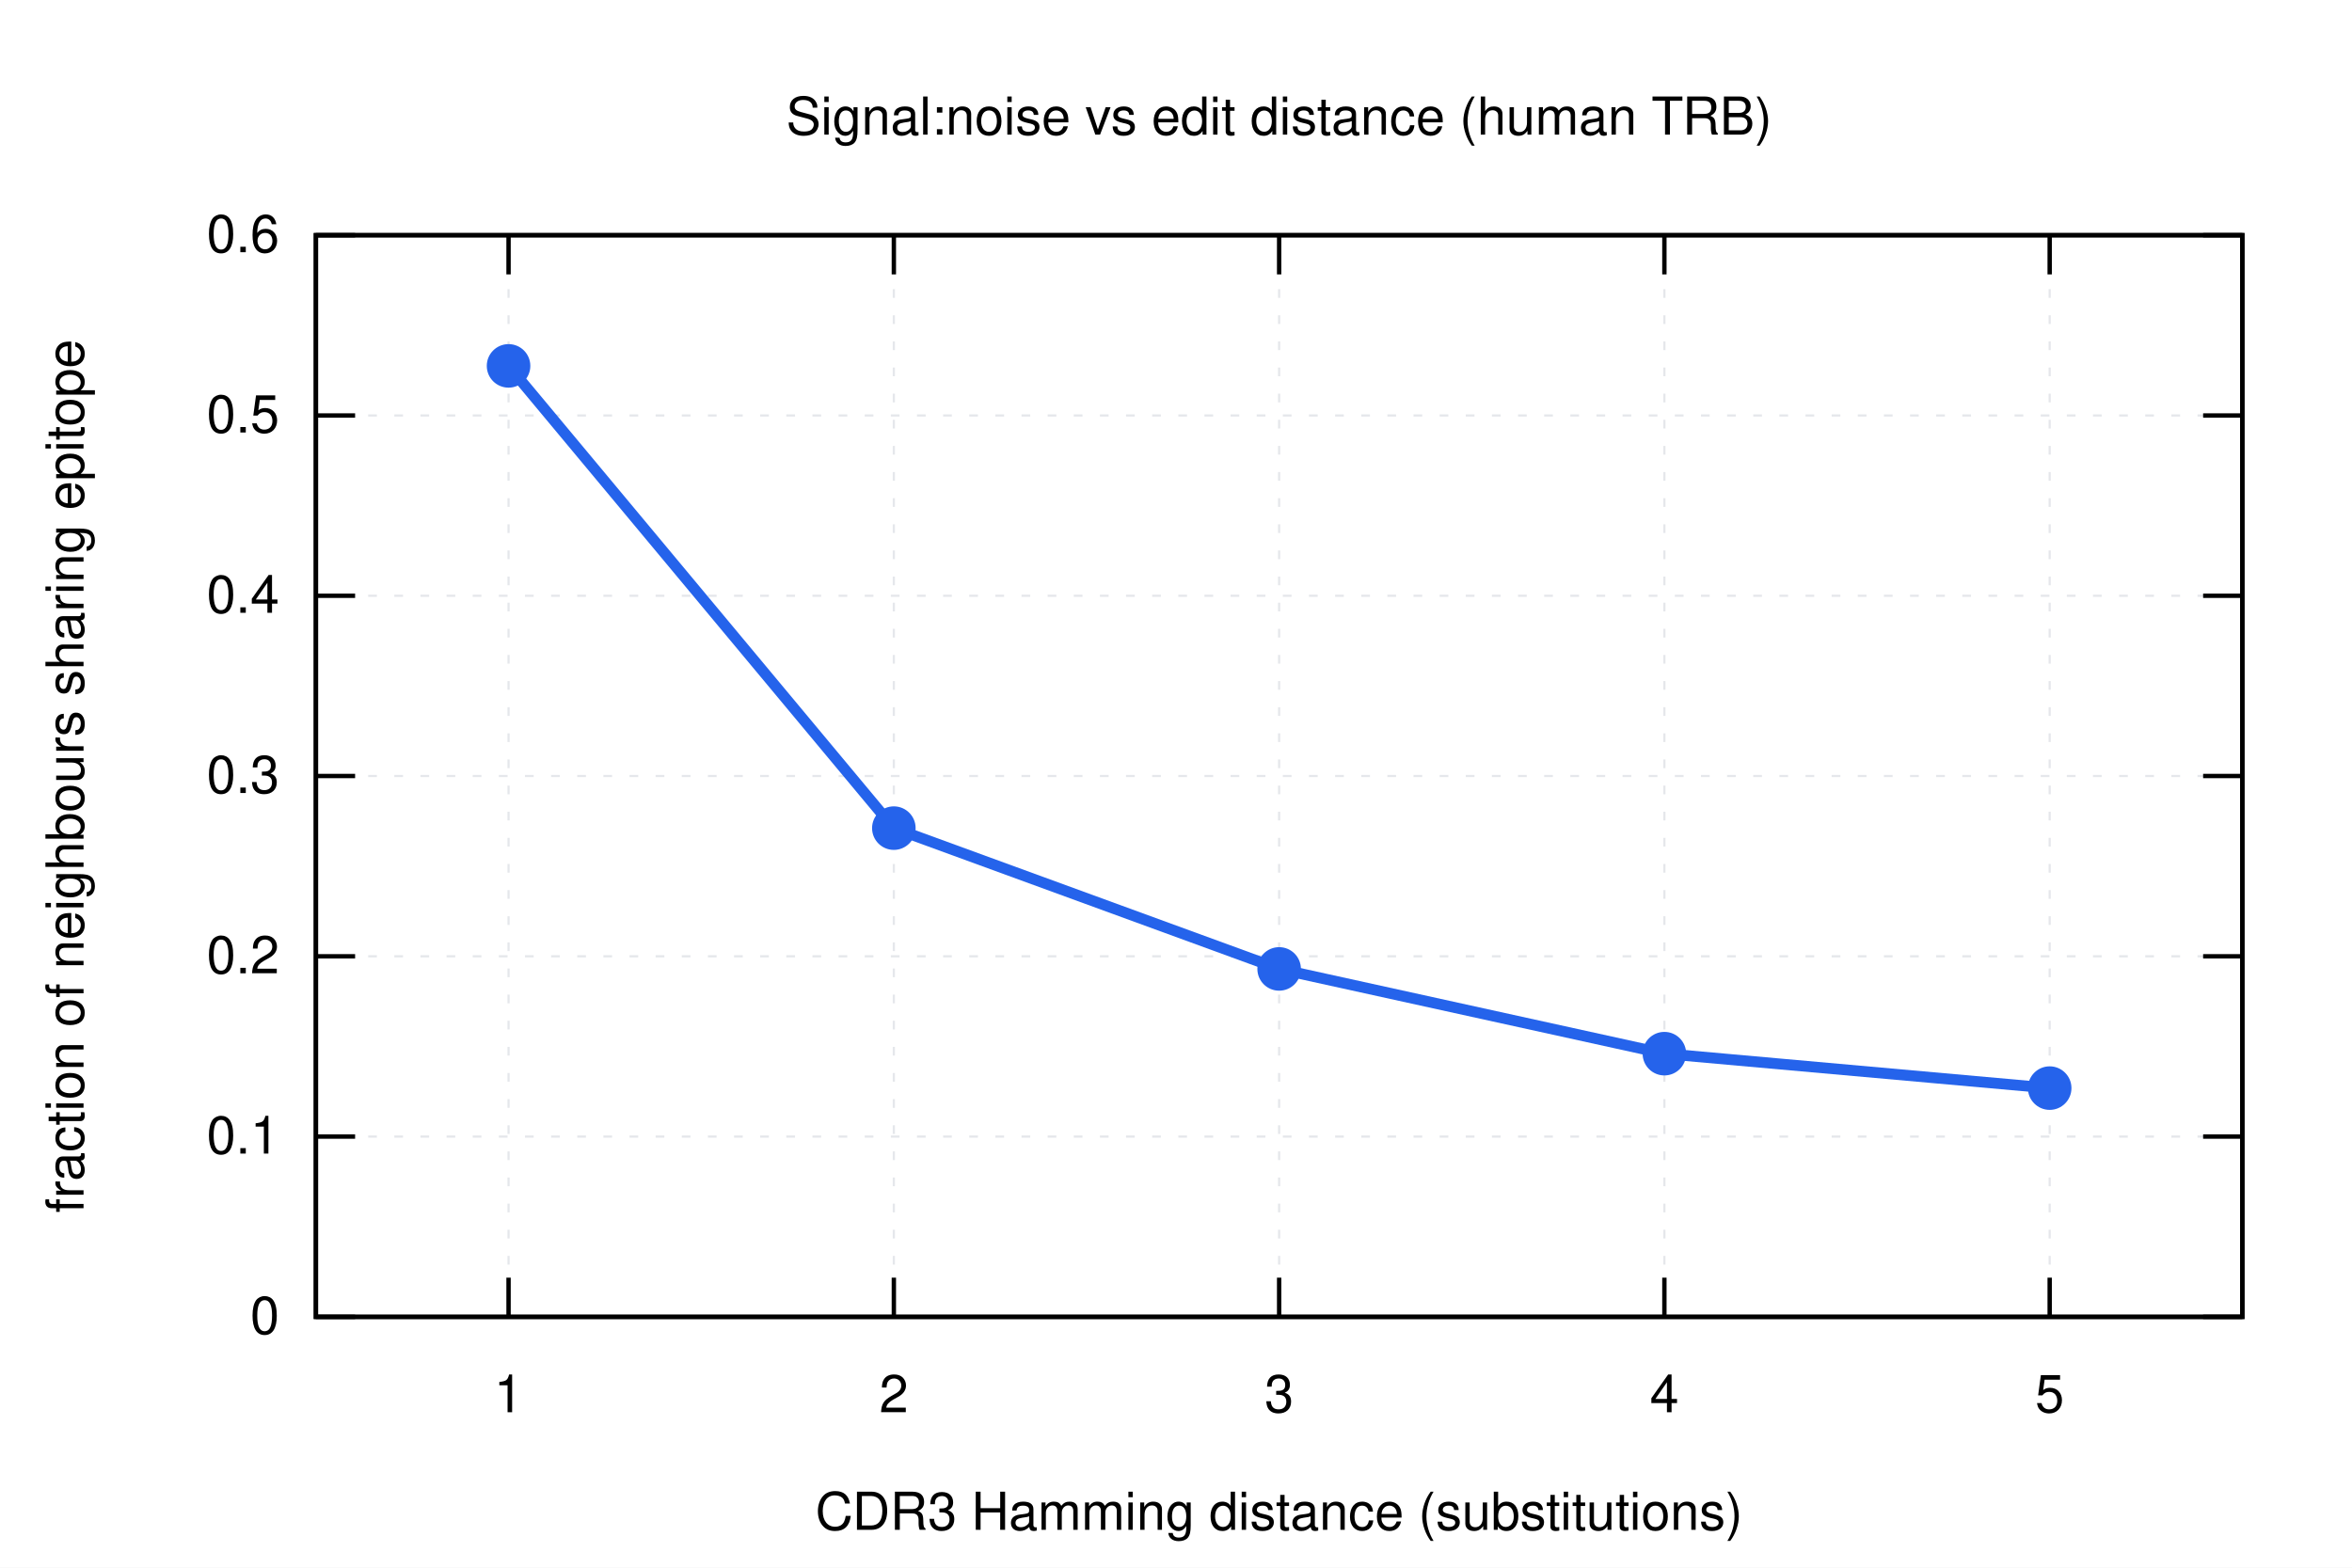
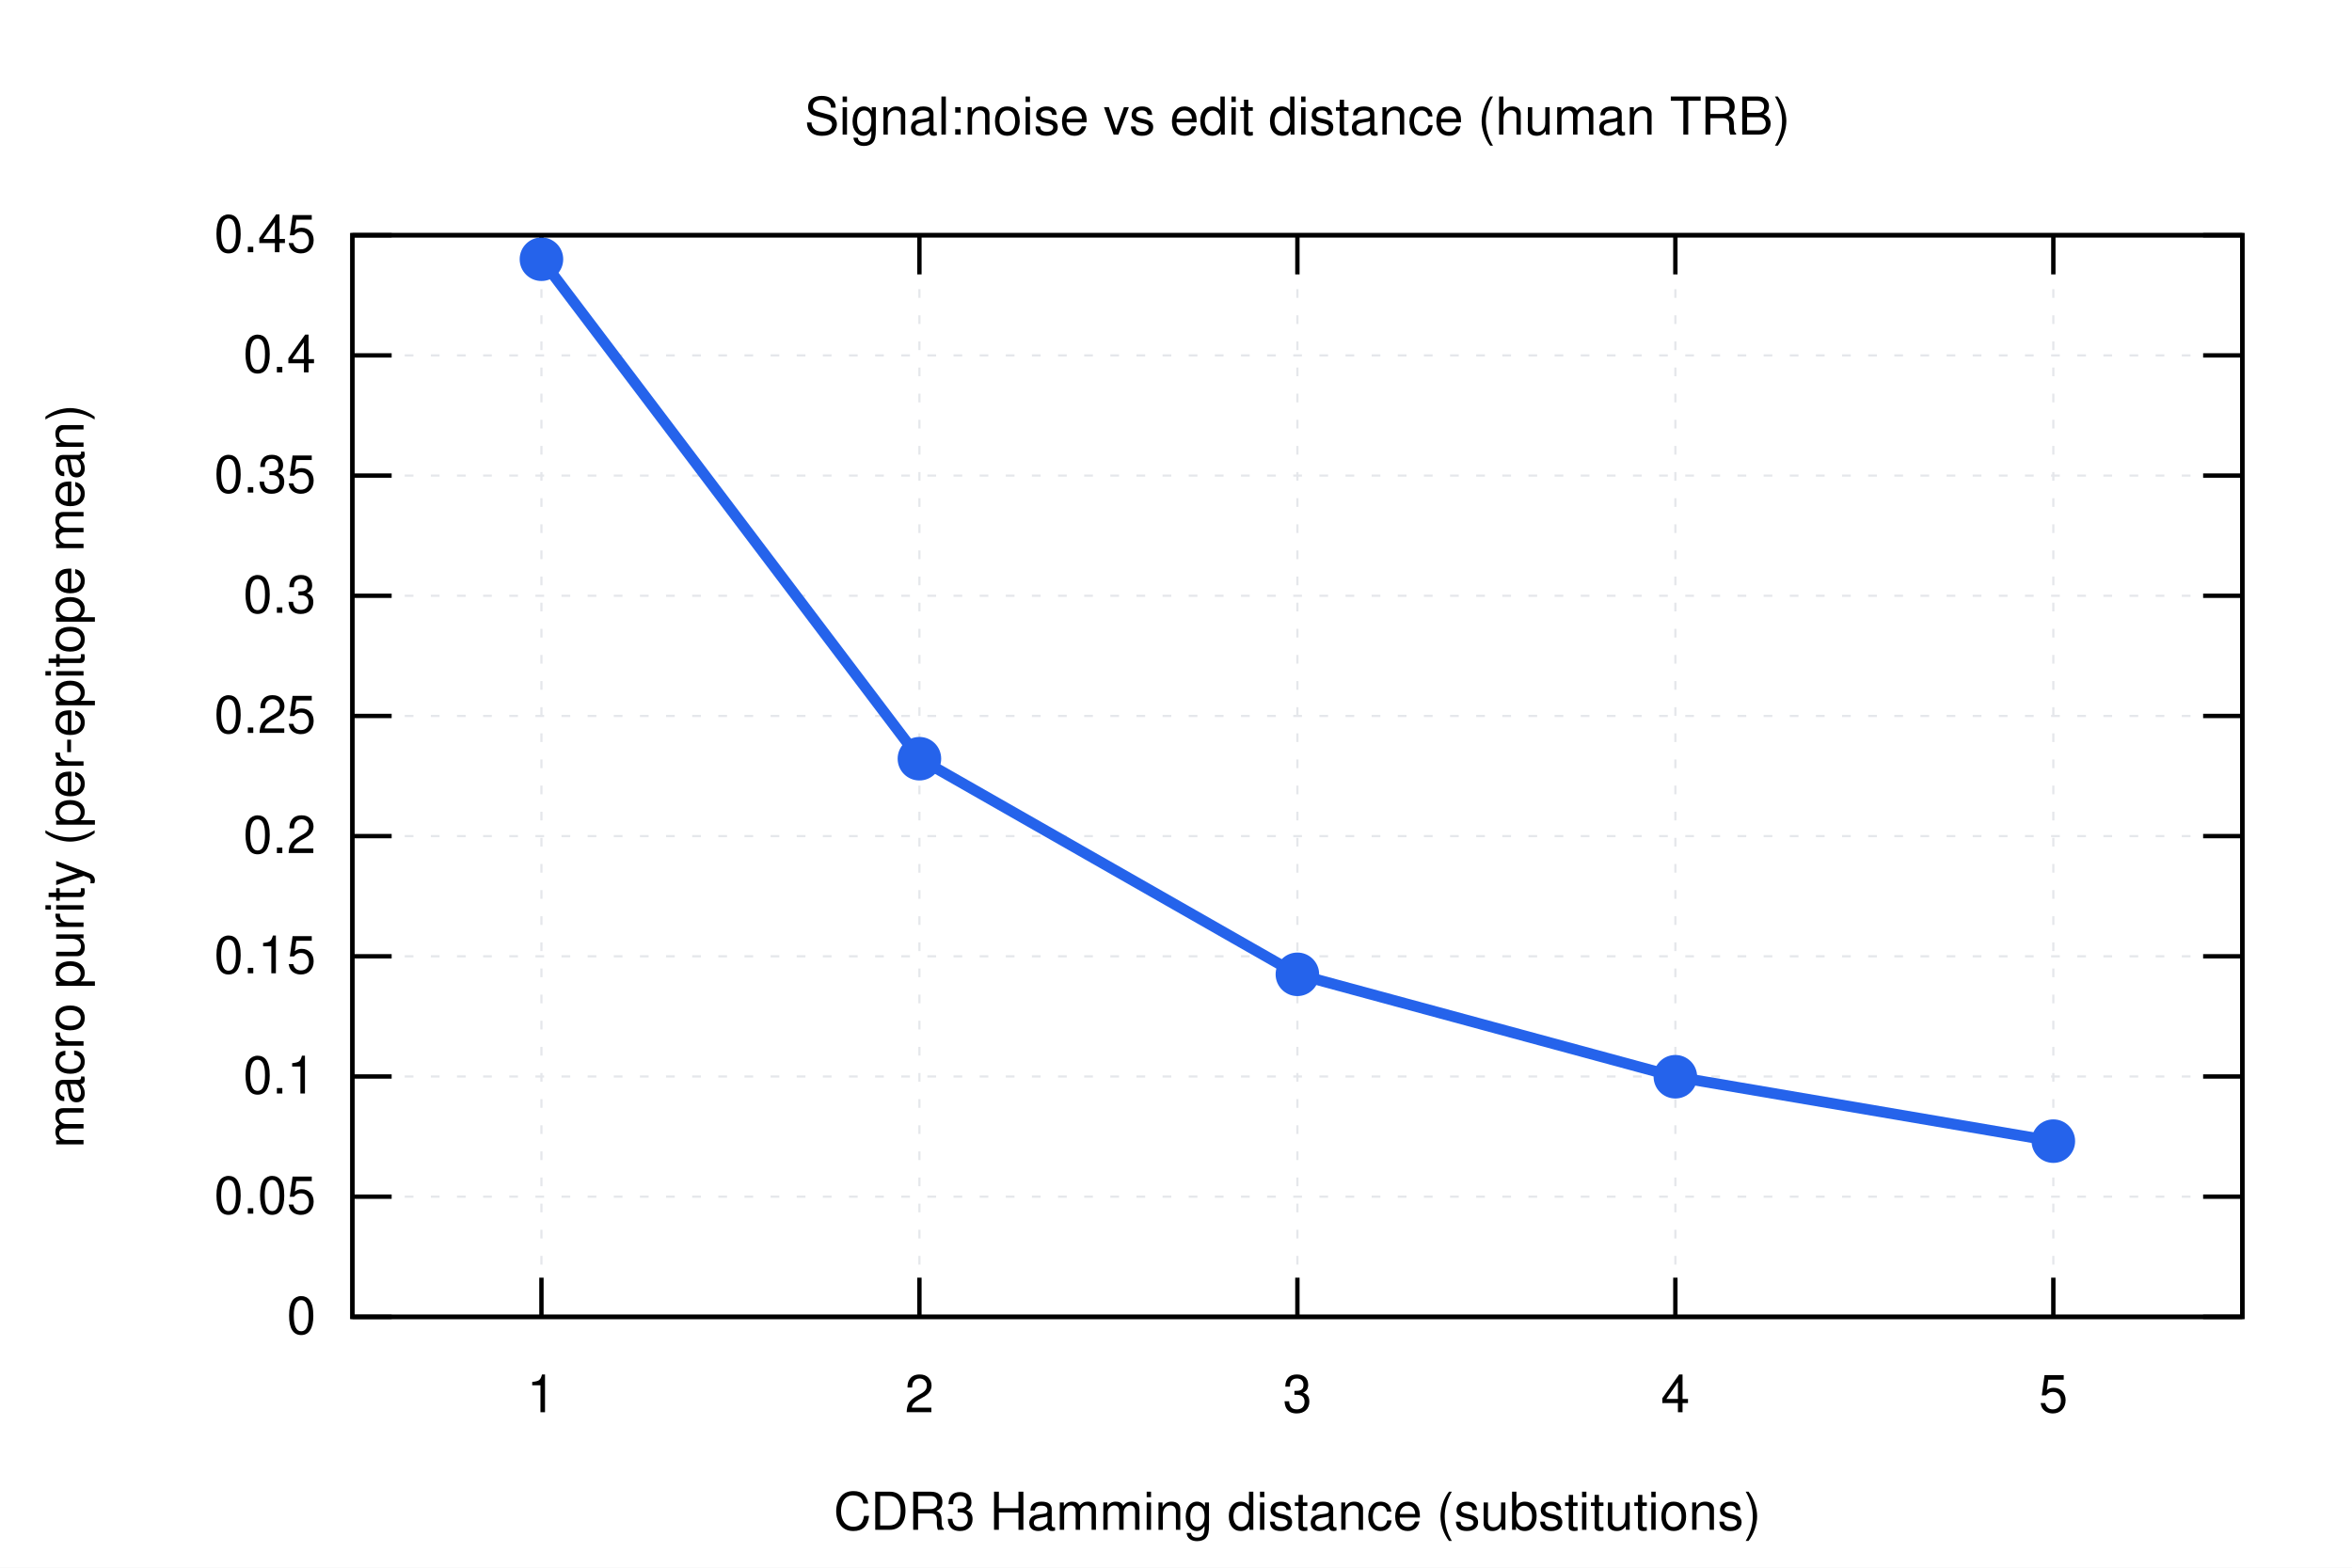
<svg xmlns="http://www.w3.org/2000/svg" xmlns:xlink="http://www.w3.org/1999/xlink" width="540" height="360" viewBox="0 0 540 360">
  <g id="gnuplot_canvas">
    <rect x="0" y="0" width="540" height="360" fill="#ffffff" />
    <defs>
      <circle id="gpDot" r="0.5" stroke-width="0.5" stroke="currentColor" />
      <path id="gpPt0" stroke-width="0.222" stroke="currentColor" d="M-1,0 h2 M0,-1 v2" />
      <path id="gpPt1" stroke-width="0.222" stroke="currentColor" d="M-1,-1 L1,1 M1,-1 L-1,1" />
      <path id="gpPt2" stroke-width="0.222" stroke="currentColor" d="M-1,0 L1,0 M0,-1 L0,1 M-1,-1 L1,1 M-1,1 L1,-1" />
      <rect id="gpPt3" stroke-width="0.222" stroke="currentColor" x="-1" y="-1" width="2" height="2" />
      <rect id="gpPt4" stroke-width="0.222" stroke="currentColor" fill="currentColor" x="-1" y="-1" width="2" height="2" />
      <circle id="gpPt5" stroke-width="0.222" stroke="currentColor" cx="0" cy="0" r="1" />
      <use xlink:href="#gpPt5" id="gpPt6" fill="currentColor" stroke="none" />
      <path id="gpPt7" stroke-width="0.222" stroke="currentColor" d="M0,-1.33 L-1.33,0.67 L1.33,0.67 z" />
      <use xlink:href="#gpPt7" id="gpPt8" fill="currentColor" stroke="none" />
      <use xlink:href="#gpPt7" id="gpPt9" stroke="currentColor" transform="rotate(180)" />
      <use xlink:href="#gpPt9" id="gpPt10" fill="currentColor" stroke="none" />
      <use xlink:href="#gpPt3" id="gpPt11" stroke="currentColor" transform="rotate(45)" />
      <use xlink:href="#gpPt11" id="gpPt12" fill="currentColor" stroke="none" />
      <path id="gpPt13" stroke-width="0.222" stroke="currentColor" d="M0,1.330 L1.265,0.411 L0.782,-1.067 L-0.782,-1.076 L-1.265,0.411 z" />
      <use xlink:href="#gpPt13" id="gpPt14" fill="currentColor" stroke="none" />
      <filter id="textbox" filterUnits="objectBoundingBox" x="0" y="0" height="1" width="1">
        <feFlood flood-color="#FFFFFF" flood-opacity="1" result="bgnd" />
        <feComposite in="SourceGraphic" in2="bgnd" operator="atop" />
      </filter>
      <filter id="greybox" filterUnits="objectBoundingBox" x="0" y="0" height="1" width="1">
        <feFlood flood-color="lightgrey" flood-opacity="1" result="grey" />
        <feComposite in="SourceGraphic" in2="grey" operator="atop" />
      </filter>
    </defs>
    <g fill="none" color="#FFFFFF" stroke="currentColor" stroke-width="1.00" stroke-linecap="butt" stroke-linejoin="miter">
</g>
    <g fill="none" color="black" stroke="currentColor" stroke-width="1.00" stroke-linecap="butt" stroke-linejoin="miter">
</g>
    <g fill="none" color="black" stroke="black" stroke-width="0.50" stroke-linecap="butt" stroke-linejoin="miter">
</g>
    <g fill="none" color="gray" stroke="currentColor" stroke-width="0.50" stroke-linecap="butt" stroke-linejoin="miter">
-       <path stroke="rgb(229, 231, 235)" stroke-dasharray="2,4" class="gridline" d="M72.53,302.40 L514.82,302.40  " />
-     </g>
-     <g fill="none" color="gray" stroke="rgb(229, 231, 235)" stroke-width="1.00" stroke-linecap="butt" stroke-linejoin="miter">
- </g>
-     <g fill="none" color="black" stroke="currentColor" stroke-width="1.00" stroke-linecap="butt" stroke-linejoin="miter">
-       <path stroke="black" d="M72.53,302.40 L81.53,302.40 M514.82,302.40 L505.82,302.40  " />
-       <g transform="translate(64.14,306.30)" stroke="none" fill="black" font-family="Helvetica" font-size="12.00" text-anchor="end">
+       <path stroke="rgb(229, 231, 235)" stroke-dasharray="2,4" class="gridline" d="M80.92,302.40 L514.82,302.40  " />
+     </g>
+     <g fill="none" color="gray" stroke="rgb(229, 231, 235)" stroke-width="1.00" stroke-linecap="butt" stroke-linejoin="miter">
+ </g>
+     <g fill="none" color="black" stroke="currentColor" stroke-width="1.00" stroke-linecap="butt" stroke-linejoin="miter">
+       <path stroke="black" d="M80.92,302.40 L89.92,302.40 M514.82,302.40 L505.82,302.40  " />
+       <g transform="translate(72.53,306.30)" stroke="none" fill="black" font-family="Helvetica" font-size="12.00" text-anchor="end">
        <text>
          <tspan font-family="Helvetica"> 0</tspan>
        </text>
      </g>
    </g>
    <g fill="none" color="black" stroke="currentColor" stroke-width="1.00" stroke-linecap="butt" stroke-linejoin="miter">
</g>
    <g fill="none" color="black" stroke="black" stroke-width="0.50" stroke-linecap="butt" stroke-linejoin="miter">
</g>
    <g fill="none" color="gray" stroke="currentColor" stroke-width="0.50" stroke-linecap="butt" stroke-linejoin="miter">
-       <path stroke="rgb(229, 231, 235)" stroke-dasharray="2,4" class="gridline" d="M72.53,261.00 L514.82,261.00  " />
-     </g>
-     <g fill="none" color="gray" stroke="rgb(229, 231, 235)" stroke-width="1.00" stroke-linecap="butt" stroke-linejoin="miter">
- </g>
-     <g fill="none" color="black" stroke="currentColor" stroke-width="1.00" stroke-linecap="butt" stroke-linejoin="miter">
-       <path stroke="black" d="M72.53,261.00 L81.53,261.00 M514.82,261.00 L505.82,261.00  " />
-       <g transform="translate(64.14,264.90)" stroke="none" fill="black" font-family="Helvetica" font-size="12.00" text-anchor="end">
+       <path stroke="rgb(229, 231, 235)" stroke-dasharray="2,4" class="gridline" d="M80.92,274.80 L514.82,274.80  " />
+     </g>
+     <g fill="none" color="gray" stroke="rgb(229, 231, 235)" stroke-width="1.00" stroke-linecap="butt" stroke-linejoin="miter">
+ </g>
+     <g fill="none" color="black" stroke="currentColor" stroke-width="1.00" stroke-linecap="butt" stroke-linejoin="miter">
+       <path stroke="black" d="M80.92,274.80 L89.92,274.80 M514.82,274.80 L505.82,274.80  " />
+       <g transform="translate(72.53,278.70)" stroke="none" fill="black" font-family="Helvetica" font-size="12.00" text-anchor="end">
+         <text>
+           <tspan font-family="Helvetica"> 0.05</tspan>
+         </text>
+       </g>
+     </g>
+     <g fill="none" color="black" stroke="currentColor" stroke-width="1.00" stroke-linecap="butt" stroke-linejoin="miter">
+ </g>
+     <g fill="none" color="black" stroke="black" stroke-width="0.50" stroke-linecap="butt" stroke-linejoin="miter">
+ </g>
+     <g fill="none" color="gray" stroke="currentColor" stroke-width="0.50" stroke-linecap="butt" stroke-linejoin="miter">
+       <path stroke="rgb(229, 231, 235)" stroke-dasharray="2,4" class="gridline" d="M80.92,247.20 L514.82,247.20  " />
+     </g>
+     <g fill="none" color="gray" stroke="rgb(229, 231, 235)" stroke-width="1.00" stroke-linecap="butt" stroke-linejoin="miter">
+ </g>
+     <g fill="none" color="black" stroke="currentColor" stroke-width="1.00" stroke-linecap="butt" stroke-linejoin="miter">
+       <path stroke="black" d="M80.92,247.20 L89.92,247.20 M514.82,247.20 L505.82,247.20  " />
+       <g transform="translate(72.53,251.10)" stroke="none" fill="black" font-family="Helvetica" font-size="12.00" text-anchor="end">
        <text>
          <tspan font-family="Helvetica"> 0.1</tspan>
        </text>
      </g>
    </g>
    <g fill="none" color="black" stroke="currentColor" stroke-width="1.00" stroke-linecap="butt" stroke-linejoin="miter">
</g>
    <g fill="none" color="black" stroke="black" stroke-width="0.50" stroke-linecap="butt" stroke-linejoin="miter">
</g>
    <g fill="none" color="gray" stroke="currentColor" stroke-width="0.50" stroke-linecap="butt" stroke-linejoin="miter">
-       <path stroke="rgb(229, 231, 235)" stroke-dasharray="2,4" class="gridline" d="M72.53,219.60 L514.82,219.60  " />
-     </g>
-     <g fill="none" color="gray" stroke="rgb(229, 231, 235)" stroke-width="1.00" stroke-linecap="butt" stroke-linejoin="miter">
- </g>
-     <g fill="none" color="black" stroke="currentColor" stroke-width="1.00" stroke-linecap="butt" stroke-linejoin="miter">
-       <path stroke="black" d="M72.53,219.60 L81.53,219.60 M514.82,219.60 L505.82,219.60  " />
-       <g transform="translate(64.14,223.50)" stroke="none" fill="black" font-family="Helvetica" font-size="12.00" text-anchor="end">
+       <path stroke="rgb(229, 231, 235)" stroke-dasharray="2,4" class="gridline" d="M80.92,219.60 L514.82,219.60  " />
+     </g>
+     <g fill="none" color="gray" stroke="rgb(229, 231, 235)" stroke-width="1.00" stroke-linecap="butt" stroke-linejoin="miter">
+ </g>
+     <g fill="none" color="black" stroke="currentColor" stroke-width="1.00" stroke-linecap="butt" stroke-linejoin="miter">
+       <path stroke="black" d="M80.92,219.60 L89.92,219.60 M514.82,219.60 L505.82,219.60  " />
+       <g transform="translate(72.53,223.50)" stroke="none" fill="black" font-family="Helvetica" font-size="12.00" text-anchor="end">
+         <text>
+           <tspan font-family="Helvetica"> 0.15</tspan>
+         </text>
+       </g>
+     </g>
+     <g fill="none" color="black" stroke="currentColor" stroke-width="1.00" stroke-linecap="butt" stroke-linejoin="miter">
+ </g>
+     <g fill="none" color="black" stroke="black" stroke-width="0.50" stroke-linecap="butt" stroke-linejoin="miter">
+ </g>
+     <g fill="none" color="gray" stroke="currentColor" stroke-width="0.50" stroke-linecap="butt" stroke-linejoin="miter">
+       <path stroke="rgb(229, 231, 235)" stroke-dasharray="2,4" class="gridline" d="M80.92,192.00 L514.82,192.00  " />
+     </g>
+     <g fill="none" color="gray" stroke="rgb(229, 231, 235)" stroke-width="1.00" stroke-linecap="butt" stroke-linejoin="miter">
+ </g>
+     <g fill="none" color="black" stroke="currentColor" stroke-width="1.00" stroke-linecap="butt" stroke-linejoin="miter">
+       <path stroke="black" d="M80.92,192.00 L89.92,192.00 M514.82,192.00 L505.82,192.00  " />
+       <g transform="translate(72.53,195.90)" stroke="none" fill="black" font-family="Helvetica" font-size="12.00" text-anchor="end">
        <text>
          <tspan font-family="Helvetica"> 0.2</tspan>
        </text>
      </g>
    </g>
    <g fill="none" color="black" stroke="currentColor" stroke-width="1.00" stroke-linecap="butt" stroke-linejoin="miter">
</g>
    <g fill="none" color="black" stroke="black" stroke-width="0.50" stroke-linecap="butt" stroke-linejoin="miter">
</g>
    <g fill="none" color="gray" stroke="currentColor" stroke-width="0.50" stroke-linecap="butt" stroke-linejoin="miter">
-       <path stroke="rgb(229, 231, 235)" stroke-dasharray="2,4" class="gridline" d="M72.53,178.20 L514.82,178.20  " />
-     </g>
-     <g fill="none" color="gray" stroke="rgb(229, 231, 235)" stroke-width="1.00" stroke-linecap="butt" stroke-linejoin="miter">
- </g>
-     <g fill="none" color="black" stroke="currentColor" stroke-width="1.00" stroke-linecap="butt" stroke-linejoin="miter">
-       <path stroke="black" d="M72.53,178.20 L81.53,178.20 M514.82,178.20 L505.82,178.20  " />
-       <g transform="translate(64.14,182.10)" stroke="none" fill="black" font-family="Helvetica" font-size="12.00" text-anchor="end">
+       <path stroke="rgb(229, 231, 235)" stroke-dasharray="2,4" class="gridline" d="M80.92,164.41 L514.82,164.41  " />
+     </g>
+     <g fill="none" color="gray" stroke="rgb(229, 231, 235)" stroke-width="1.00" stroke-linecap="butt" stroke-linejoin="miter">
+ </g>
+     <g fill="none" color="black" stroke="currentColor" stroke-width="1.00" stroke-linecap="butt" stroke-linejoin="miter">
+       <path stroke="black" d="M80.92,164.41 L89.92,164.41 M514.82,164.41 L505.82,164.41  " />
+       <g transform="translate(72.53,168.31)" stroke="none" fill="black" font-family="Helvetica" font-size="12.00" text-anchor="end">
+         <text>
+           <tspan font-family="Helvetica"> 0.25</tspan>
+         </text>
+       </g>
+     </g>
+     <g fill="none" color="black" stroke="currentColor" stroke-width="1.00" stroke-linecap="butt" stroke-linejoin="miter">
+ </g>
+     <g fill="none" color="black" stroke="black" stroke-width="0.50" stroke-linecap="butt" stroke-linejoin="miter">
+ </g>
+     <g fill="none" color="gray" stroke="currentColor" stroke-width="0.50" stroke-linecap="butt" stroke-linejoin="miter">
+       <path stroke="rgb(229, 231, 235)" stroke-dasharray="2,4" class="gridline" d="M80.92,136.81 L514.82,136.81  " />
+     </g>
+     <g fill="none" color="gray" stroke="rgb(229, 231, 235)" stroke-width="1.00" stroke-linecap="butt" stroke-linejoin="miter">
+ </g>
+     <g fill="none" color="black" stroke="currentColor" stroke-width="1.00" stroke-linecap="butt" stroke-linejoin="miter">
+       <path stroke="black" d="M80.92,136.81 L89.92,136.81 M514.82,136.81 L505.82,136.81  " />
+       <g transform="translate(72.53,140.71)" stroke="none" fill="black" font-family="Helvetica" font-size="12.00" text-anchor="end">
        <text>
          <tspan font-family="Helvetica"> 0.3</tspan>
        </text>
      </g>
    </g>
    <g fill="none" color="black" stroke="currentColor" stroke-width="1.00" stroke-linecap="butt" stroke-linejoin="miter">
</g>
    <g fill="none" color="black" stroke="black" stroke-width="0.50" stroke-linecap="butt" stroke-linejoin="miter">
</g>
    <g fill="none" color="gray" stroke="currentColor" stroke-width="0.50" stroke-linecap="butt" stroke-linejoin="miter">
-       <path stroke="rgb(229, 231, 235)" stroke-dasharray="2,4" class="gridline" d="M72.53,136.81 L514.82,136.81  " />
-     </g>
-     <g fill="none" color="gray" stroke="rgb(229, 231, 235)" stroke-width="1.00" stroke-linecap="butt" stroke-linejoin="miter">
- </g>
-     <g fill="none" color="black" stroke="currentColor" stroke-width="1.00" stroke-linecap="butt" stroke-linejoin="miter">
-       <path stroke="black" d="M72.53,136.81 L81.53,136.81 M514.82,136.81 L505.82,136.81  " />
-       <g transform="translate(64.14,140.71)" stroke="none" fill="black" font-family="Helvetica" font-size="12.00" text-anchor="end">
+       <path stroke="rgb(229, 231, 235)" stroke-dasharray="2,4" class="gridline" d="M80.92,109.21 L514.82,109.21  " />
+     </g>
+     <g fill="none" color="gray" stroke="rgb(229, 231, 235)" stroke-width="1.00" stroke-linecap="butt" stroke-linejoin="miter">
+ </g>
+     <g fill="none" color="black" stroke="currentColor" stroke-width="1.00" stroke-linecap="butt" stroke-linejoin="miter">
+       <path stroke="black" d="M80.92,109.21 L89.92,109.21 M514.82,109.21 L505.82,109.21  " />
+       <g transform="translate(72.53,113.11)" stroke="none" fill="black" font-family="Helvetica" font-size="12.00" text-anchor="end">
+         <text>
+           <tspan font-family="Helvetica"> 0.35</tspan>
+         </text>
+       </g>
+     </g>
+     <g fill="none" color="black" stroke="currentColor" stroke-width="1.00" stroke-linecap="butt" stroke-linejoin="miter">
+ </g>
+     <g fill="none" color="black" stroke="black" stroke-width="0.50" stroke-linecap="butt" stroke-linejoin="miter">
+ </g>
+     <g fill="none" color="gray" stroke="currentColor" stroke-width="0.50" stroke-linecap="butt" stroke-linejoin="miter">
+       <path stroke="rgb(229, 231, 235)" stroke-dasharray="2,4" class="gridline" d="M80.92,81.61 L514.82,81.61  " />
+     </g>
+     <g fill="none" color="gray" stroke="rgb(229, 231, 235)" stroke-width="1.00" stroke-linecap="butt" stroke-linejoin="miter">
+ </g>
+     <g fill="none" color="black" stroke="currentColor" stroke-width="1.00" stroke-linecap="butt" stroke-linejoin="miter">
+       <path stroke="black" d="M80.92,81.61 L89.92,81.61 M514.82,81.61 L505.82,81.61  " />
+       <g transform="translate(72.53,85.51)" stroke="none" fill="black" font-family="Helvetica" font-size="12.00" text-anchor="end">
        <text>
          <tspan font-family="Helvetica"> 0.4</tspan>
        </text>
      </g>
    </g>
    <g fill="none" color="black" stroke="currentColor" stroke-width="1.00" stroke-linecap="butt" stroke-linejoin="miter">
</g>
    <g fill="none" color="black" stroke="black" stroke-width="0.50" stroke-linecap="butt" stroke-linejoin="miter">
</g>
    <g fill="none" color="gray" stroke="currentColor" stroke-width="0.50" stroke-linecap="butt" stroke-linejoin="miter">
-       <path stroke="rgb(229, 231, 235)" stroke-dasharray="2,4" class="gridline" d="M72.53,95.41 L514.82,95.41  " />
-     </g>
-     <g fill="none" color="gray" stroke="rgb(229, 231, 235)" stroke-width="1.00" stroke-linecap="butt" stroke-linejoin="miter">
- </g>
-     <g fill="none" color="black" stroke="currentColor" stroke-width="1.00" stroke-linecap="butt" stroke-linejoin="miter">
-       <path stroke="black" d="M72.53,95.41 L81.53,95.41 M514.82,95.41 L505.82,95.41  " />
-       <g transform="translate(64.14,99.31)" stroke="none" fill="black" font-family="Helvetica" font-size="12.00" text-anchor="end">
-         <text>
-           <tspan font-family="Helvetica"> 0.5</tspan>
-         </text>
-       </g>
-     </g>
-     <g fill="none" color="black" stroke="currentColor" stroke-width="1.00" stroke-linecap="butt" stroke-linejoin="miter">
- </g>
-     <g fill="none" color="black" stroke="black" stroke-width="0.50" stroke-linecap="butt" stroke-linejoin="miter">
- </g>
-     <g fill="none" color="gray" stroke="currentColor" stroke-width="0.50" stroke-linecap="butt" stroke-linejoin="miter">
-       <path stroke="rgb(229, 231, 235)" stroke-dasharray="2,4" class="gridline" d="M72.53,54.01 L514.82,54.01  " />
-     </g>
-     <g fill="none" color="gray" stroke="rgb(229, 231, 235)" stroke-width="1.00" stroke-linecap="butt" stroke-linejoin="miter">
- </g>
-     <g fill="none" color="black" stroke="currentColor" stroke-width="1.00" stroke-linecap="butt" stroke-linejoin="miter">
-       <path stroke="black" d="M72.53,54.01 L81.53,54.01 M514.82,54.01 L505.82,54.01  " />
-       <g transform="translate(64.14,57.91)" stroke="none" fill="black" font-family="Helvetica" font-size="12.00" text-anchor="end">
-         <text>
-           <tspan font-family="Helvetica"> 0.6</tspan>
-         </text>
-       </g>
-     </g>
-     <g fill="none" color="black" stroke="currentColor" stroke-width="1.00" stroke-linecap="butt" stroke-linejoin="miter">
- </g>
-     <g fill="none" color="black" stroke="black" stroke-width="0.50" stroke-linecap="butt" stroke-linejoin="miter">
- </g>
-     <g fill="none" color="gray" stroke="currentColor" stroke-width="0.50" stroke-linecap="butt" stroke-linejoin="miter">
-       <path stroke="rgb(229, 231, 235)" stroke-dasharray="2,4" class="gridline" d="M116.76,302.40 L116.76,54.01  " />
-     </g>
-     <g fill="none" color="gray" stroke="rgb(229, 231, 235)" stroke-width="1.00" stroke-linecap="butt" stroke-linejoin="miter">
- </g>
-     <g fill="none" color="black" stroke="currentColor" stroke-width="1.00" stroke-linecap="butt" stroke-linejoin="miter">
-       <path stroke="black" d="M116.76,302.40 L116.76,293.40 M116.76,54.01 L116.76,63.01  " />
-       <g transform="translate(116.76,324.30)" stroke="none" fill="black" font-family="Helvetica" font-size="12.00" text-anchor="middle">
+       <path stroke="rgb(229, 231, 235)" stroke-dasharray="2,4" class="gridline" d="M80.92,54.01 L514.82,54.01  " />
+     </g>
+     <g fill="none" color="gray" stroke="rgb(229, 231, 235)" stroke-width="1.00" stroke-linecap="butt" stroke-linejoin="miter">
+ </g>
+     <g fill="none" color="black" stroke="currentColor" stroke-width="1.00" stroke-linecap="butt" stroke-linejoin="miter">
+       <path stroke="black" d="M80.92,54.01 L89.92,54.01 M514.82,54.01 L505.82,54.01  " />
+       <g transform="translate(72.53,57.91)" stroke="none" fill="black" font-family="Helvetica" font-size="12.00" text-anchor="end">
+         <text>
+           <tspan font-family="Helvetica"> 0.45</tspan>
+         </text>
+       </g>
+     </g>
+     <g fill="none" color="black" stroke="currentColor" stroke-width="1.00" stroke-linecap="butt" stroke-linejoin="miter">
+ </g>
+     <g fill="none" color="black" stroke="black" stroke-width="0.50" stroke-linecap="butt" stroke-linejoin="miter">
+ </g>
+     <g fill="none" color="gray" stroke="currentColor" stroke-width="0.50" stroke-linecap="butt" stroke-linejoin="miter">
+       <path stroke="rgb(229, 231, 235)" stroke-dasharray="2,4" class="gridline" d="M124.31,302.40 L124.31,54.01  " />
+     </g>
+     <g fill="none" color="gray" stroke="rgb(229, 231, 235)" stroke-width="1.00" stroke-linecap="butt" stroke-linejoin="miter">
+ </g>
+     <g fill="none" color="black" stroke="currentColor" stroke-width="1.00" stroke-linecap="butt" stroke-linejoin="miter">
+       <path stroke="black" d="M124.31,302.40 L124.31,293.40 M124.31,54.01 L124.31,63.01  " />
+       <g transform="translate(124.31,324.30)" stroke="none" fill="black" font-family="Helvetica" font-size="12.00" text-anchor="middle">
        <text>
          <tspan font-family="Helvetica"> 1</tspan>
        </text>
      </g>
    </g>
    <g fill="none" color="black" stroke="currentColor" stroke-width="1.00" stroke-linecap="butt" stroke-linejoin="miter">
</g>
    <g fill="none" color="black" stroke="black" stroke-width="0.50" stroke-linecap="butt" stroke-linejoin="miter">
</g>
    <g fill="none" color="gray" stroke="currentColor" stroke-width="0.50" stroke-linecap="butt" stroke-linejoin="miter">
-       <path stroke="rgb(229, 231, 235)" stroke-dasharray="2,4" class="gridline" d="M205.22,302.40 L205.22,54.01  " />
-     </g>
-     <g fill="none" color="gray" stroke="rgb(229, 231, 235)" stroke-width="1.00" stroke-linecap="butt" stroke-linejoin="miter">
- </g>
-     <g fill="none" color="black" stroke="currentColor" stroke-width="1.00" stroke-linecap="butt" stroke-linejoin="miter">
-       <path stroke="black" d="M205.22,302.40 L205.22,293.40 M205.22,54.01 L205.22,63.01  " />
-       <g transform="translate(205.22,324.30)" stroke="none" fill="black" font-family="Helvetica" font-size="12.00" text-anchor="middle">
+       <path stroke="rgb(229, 231, 235)" stroke-dasharray="2,4" class="gridline" d="M211.09,302.40 L211.09,54.01  " />
+     </g>
+     <g fill="none" color="gray" stroke="rgb(229, 231, 235)" stroke-width="1.00" stroke-linecap="butt" stroke-linejoin="miter">
+ </g>
+     <g fill="none" color="black" stroke="currentColor" stroke-width="1.00" stroke-linecap="butt" stroke-linejoin="miter">
+       <path stroke="black" d="M211.09,302.40 L211.09,293.40 M211.09,54.01 L211.09,63.01  " />
+       <g transform="translate(211.09,324.30)" stroke="none" fill="black" font-family="Helvetica" font-size="12.00" text-anchor="middle">
        <text>
          <tspan font-family="Helvetica"> 2</tspan>
        </text>
      </g>
    </g>
    <g fill="none" color="black" stroke="currentColor" stroke-width="1.00" stroke-linecap="butt" stroke-linejoin="miter">
</g>
    <g fill="none" color="black" stroke="black" stroke-width="0.50" stroke-linecap="butt" stroke-linejoin="miter">
</g>
    <g fill="none" color="gray" stroke="currentColor" stroke-width="0.50" stroke-linecap="butt" stroke-linejoin="miter">
-       <path stroke="rgb(229, 231, 235)" stroke-dasharray="2,4" class="gridline" d="M293.68,302.40 L293.68,54.01  " />
-     </g>
-     <g fill="none" color="gray" stroke="rgb(229, 231, 235)" stroke-width="1.00" stroke-linecap="butt" stroke-linejoin="miter">
- </g>
-     <g fill="none" color="black" stroke="currentColor" stroke-width="1.00" stroke-linecap="butt" stroke-linejoin="miter">
-       <path stroke="black" d="M293.68,302.40 L293.68,293.40 M293.68,54.01 L293.68,63.01  " />
-       <g transform="translate(293.68,324.30)" stroke="none" fill="black" font-family="Helvetica" font-size="12.00" text-anchor="middle">
+       <path stroke="rgb(229, 231, 235)" stroke-dasharray="2,4" class="gridline" d="M297.87,302.40 L297.87,54.01  " />
+     </g>
+     <g fill="none" color="gray" stroke="rgb(229, 231, 235)" stroke-width="1.00" stroke-linecap="butt" stroke-linejoin="miter">
+ </g>
+     <g fill="none" color="black" stroke="currentColor" stroke-width="1.00" stroke-linecap="butt" stroke-linejoin="miter">
+       <path stroke="black" d="M297.87,302.40 L297.87,293.40 M297.87,54.01 L297.87,63.01  " />
+       <g transform="translate(297.87,324.30)" stroke="none" fill="black" font-family="Helvetica" font-size="12.00" text-anchor="middle">
        <text>
          <tspan font-family="Helvetica"> 3</tspan>
        </text>
      </g>
    </g>
    <g fill="none" color="black" stroke="currentColor" stroke-width="1.00" stroke-linecap="butt" stroke-linejoin="miter">
</g>
    <g fill="none" color="black" stroke="black" stroke-width="0.50" stroke-linecap="butt" stroke-linejoin="miter">
</g>
    <g fill="none" color="gray" stroke="currentColor" stroke-width="0.50" stroke-linecap="butt" stroke-linejoin="miter">
-       <path stroke="rgb(229, 231, 235)" stroke-dasharray="2,4" class="gridline" d="M382.13,302.40 L382.13,54.01  " />
-     </g>
-     <g fill="none" color="gray" stroke="rgb(229, 231, 235)" stroke-width="1.00" stroke-linecap="butt" stroke-linejoin="miter">
- </g>
-     <g fill="none" color="black" stroke="currentColor" stroke-width="1.00" stroke-linecap="butt" stroke-linejoin="miter">
-       <path stroke="black" d="M382.13,302.40 L382.13,293.40 M382.13,54.01 L382.13,63.01  " />
-       <g transform="translate(382.13,324.30)" stroke="none" fill="black" font-family="Helvetica" font-size="12.00" text-anchor="middle">
+       <path stroke="rgb(229, 231, 235)" stroke-dasharray="2,4" class="gridline" d="M384.65,302.40 L384.65,54.01  " />
+     </g>
+     <g fill="none" color="gray" stroke="rgb(229, 231, 235)" stroke-width="1.00" stroke-linecap="butt" stroke-linejoin="miter">
+ </g>
+     <g fill="none" color="black" stroke="currentColor" stroke-width="1.00" stroke-linecap="butt" stroke-linejoin="miter">
+       <path stroke="black" d="M384.65,302.40 L384.65,293.40 M384.65,54.01 L384.65,63.01  " />
+       <g transform="translate(384.65,324.30)" stroke="none" fill="black" font-family="Helvetica" font-size="12.00" text-anchor="middle">
        <text>
          <tspan font-family="Helvetica"> 4</tspan>
        </text>
      </g>
    </g>
    <g fill="none" color="black" stroke="currentColor" stroke-width="1.00" stroke-linecap="butt" stroke-linejoin="miter">
</g>
    <g fill="none" color="black" stroke="black" stroke-width="0.50" stroke-linecap="butt" stroke-linejoin="miter">
</g>
    <g fill="none" color="gray" stroke="currentColor" stroke-width="0.50" stroke-linecap="butt" stroke-linejoin="miter">
-       <path stroke="rgb(229, 231, 235)" stroke-dasharray="2,4" class="gridline" d="M470.59,302.40 L470.59,63.01 L470.59,54.01  " />
-     </g>
-     <g fill="none" color="gray" stroke="rgb(229, 231, 235)" stroke-width="1.00" stroke-linecap="butt" stroke-linejoin="miter">
- </g>
-     <g fill="none" color="black" stroke="currentColor" stroke-width="1.00" stroke-linecap="butt" stroke-linejoin="miter">
-       <path stroke="black" d="M470.59,302.40 L470.59,293.40 M470.59,54.01 L470.59,63.01  " />
-       <g transform="translate(470.59,324.30)" stroke="none" fill="black" font-family="Helvetica" font-size="12.00" text-anchor="middle">
+       <path stroke="rgb(229, 231, 235)" stroke-dasharray="2,4" class="gridline" d="M471.43,302.40 L471.43,63.01 L471.43,54.01  " />
+     </g>
+     <g fill="none" color="gray" stroke="rgb(229, 231, 235)" stroke-width="1.00" stroke-linecap="butt" stroke-linejoin="miter">
+ </g>
+     <g fill="none" color="black" stroke="currentColor" stroke-width="1.00" stroke-linecap="butt" stroke-linejoin="miter">
+       <path stroke="black" d="M471.43,302.40 L471.43,293.40 M471.43,54.01 L471.43,63.01  " />
+       <g transform="translate(471.43,324.30)" stroke="none" fill="black" font-family="Helvetica" font-size="12.00" text-anchor="middle">
        <text>
          <tspan font-family="Helvetica"> 5</tspan>
        </text>
      </g>
    </g>
    <g fill="none" color="black" stroke="currentColor" stroke-width="1.00" stroke-linecap="butt" stroke-linejoin="miter">
</g>
    <g fill="none" color="black" stroke="currentColor" stroke-width="1.00" stroke-linecap="butt" stroke-linejoin="miter">
-       <path stroke="black" d="M72.53,54.01 L72.53,302.40 L514.82,302.40 L514.82,54.01 L72.53,54.01 Z  " />
+       <path stroke="black" d="M80.92,54.01 L80.92,302.40 L514.82,302.40 L514.82,54.01 L80.92,54.01 Z  " />
    </g>
    <g fill="none" color="black" stroke="currentColor" stroke-width="1.00" stroke-linecap="butt" stroke-linejoin="miter">
</g>
    <g id="gnuplot_plot_1" fill="none">
      <g fill="none" color="#FFFFFF" stroke="black" stroke-width="2.50" stroke-linecap="butt" stroke-linejoin="miter">
</g>
      <g fill="none" color="black" stroke="currentColor" stroke-width="2.50" stroke-linecap="butt" stroke-linejoin="miter">
-         <path stroke="rgb( 37,  99, 235)" d="M116.76,84.02 L205.22,190.17 L293.68,222.50 L382.13,241.96 L470.59,249.87  " />
-         <use xlink:href="#gpPt6" transform="translate(116.76,84.02) scale(4.50)" color="rgb( 37,  99, 235)" />
-         <use xlink:href="#gpPt6" transform="translate(205.22,190.17) scale(4.50)" color="rgb( 37,  99, 235)" />
-         <use xlink:href="#gpPt6" transform="translate(293.68,222.50) scale(4.50)" color="rgb( 37,  99, 235)" />
-         <use xlink:href="#gpPt6" transform="translate(382.13,241.96) scale(4.50)" color="rgb( 37,  99, 235)" />
-         <use xlink:href="#gpPt6" transform="translate(470.59,249.87) scale(4.50)" color="rgb( 37,  99, 235)" />
+         <path stroke="rgb( 37,  99, 235)" d="M124.31,59.53 L211.09,174.23 L297.87,223.74 L384.65,247.26 L471.43,262.05  " />
+         <use xlink:href="#gpPt6" transform="translate(124.31,59.53) scale(4.50)" color="rgb( 37,  99, 235)" />
+         <use xlink:href="#gpPt6" transform="translate(211.09,174.23) scale(4.50)" color="rgb( 37,  99, 235)" />
+         <use xlink:href="#gpPt6" transform="translate(297.87,223.74) scale(4.50)" color="rgb( 37,  99, 235)" />
+         <use xlink:href="#gpPt6" transform="translate(384.65,247.26) scale(4.50)" color="rgb( 37,  99, 235)" />
+         <use xlink:href="#gpPt6" transform="translate(471.43,262.05) scale(4.50)" color="rgb( 37,  99, 235)" />
      </g>
    </g>
    <g fill="none" color="#FFFFFF" stroke="rgb( 37,  99, 235)" stroke-width="2.00" stroke-linecap="butt" stroke-linejoin="miter">
</g>
    <g fill="none" color="black" stroke="currentColor" stroke-width="2.00" stroke-linecap="butt" stroke-linejoin="miter">
</g>
    <g fill="none" color="black" stroke="black" stroke-width="1.00" stroke-linecap="butt" stroke-linejoin="miter">
</g>
    <g fill="none" color="black" stroke="currentColor" stroke-width="1.00" stroke-linecap="butt" stroke-linejoin="miter">
-       <path stroke="black" d="M72.53,54.01 L72.53,302.40 L514.82,302.40 L514.82,54.01 L72.53,54.01 Z  " />
+       <path stroke="black" d="M80.92,54.01 L80.92,302.40 L514.82,302.40 L514.82,54.01 L80.92,54.01 Z  " />
      <g transform="translate(19.18,178.21) rotate(270.00)" stroke="none" fill="black" font-family="Helvetica" font-size="12.00" text-anchor="middle">
        <text>
-           <tspan font-family="Helvetica">fraction of neighbours sharing epitope</tspan>
-         </text>
-       </g>
-     </g>
-     <g fill="none" color="black" stroke="currentColor" stroke-width="1.00" stroke-linecap="butt" stroke-linejoin="miter">
-       <g transform="translate(293.67,351.30)" stroke="none" fill="black" font-family="Helvetica" font-size="12.00" text-anchor="middle">
+           <tspan font-family="Helvetica">macro purity (per-epitope mean)</tspan>
+         </text>
+       </g>
+     </g>
+     <g fill="none" color="black" stroke="currentColor" stroke-width="1.00" stroke-linecap="butt" stroke-linejoin="miter">
+       <g transform="translate(297.87,351.30)" stroke="none" fill="black" font-family="Helvetica" font-size="12.00" text-anchor="middle">
        <text>
          <tspan font-family="Helvetica">CDR3 Hamming distance (substitutions)</tspan>
        </text>
      </g>
    </g>
    <g fill="none" color="black" stroke="currentColor" stroke-width="1.00" stroke-linecap="butt" stroke-linejoin="miter">
</g>
    <g fill="none" color="black" stroke="currentColor" stroke-width="1.00" stroke-linecap="butt" stroke-linejoin="miter">
-       <g transform="translate(293.67,30.91)" stroke="none" fill="black" font-family="Helvetica" font-size="12.00" text-anchor="middle">
+       <g transform="translate(297.87,30.91)" stroke="none" fill="black" font-family="Helvetica" font-size="12.00" text-anchor="middle">
        <text>
          <tspan font-family="Helvetica">Signal:noise vs edit distance (human TRB)</tspan>
        </text>
      </g>
    </g>
    <g fill="none" color="black" stroke="currentColor" stroke-width="1.00" stroke-linecap="butt" stroke-linejoin="miter">
</g>
  </g>
</svg>
